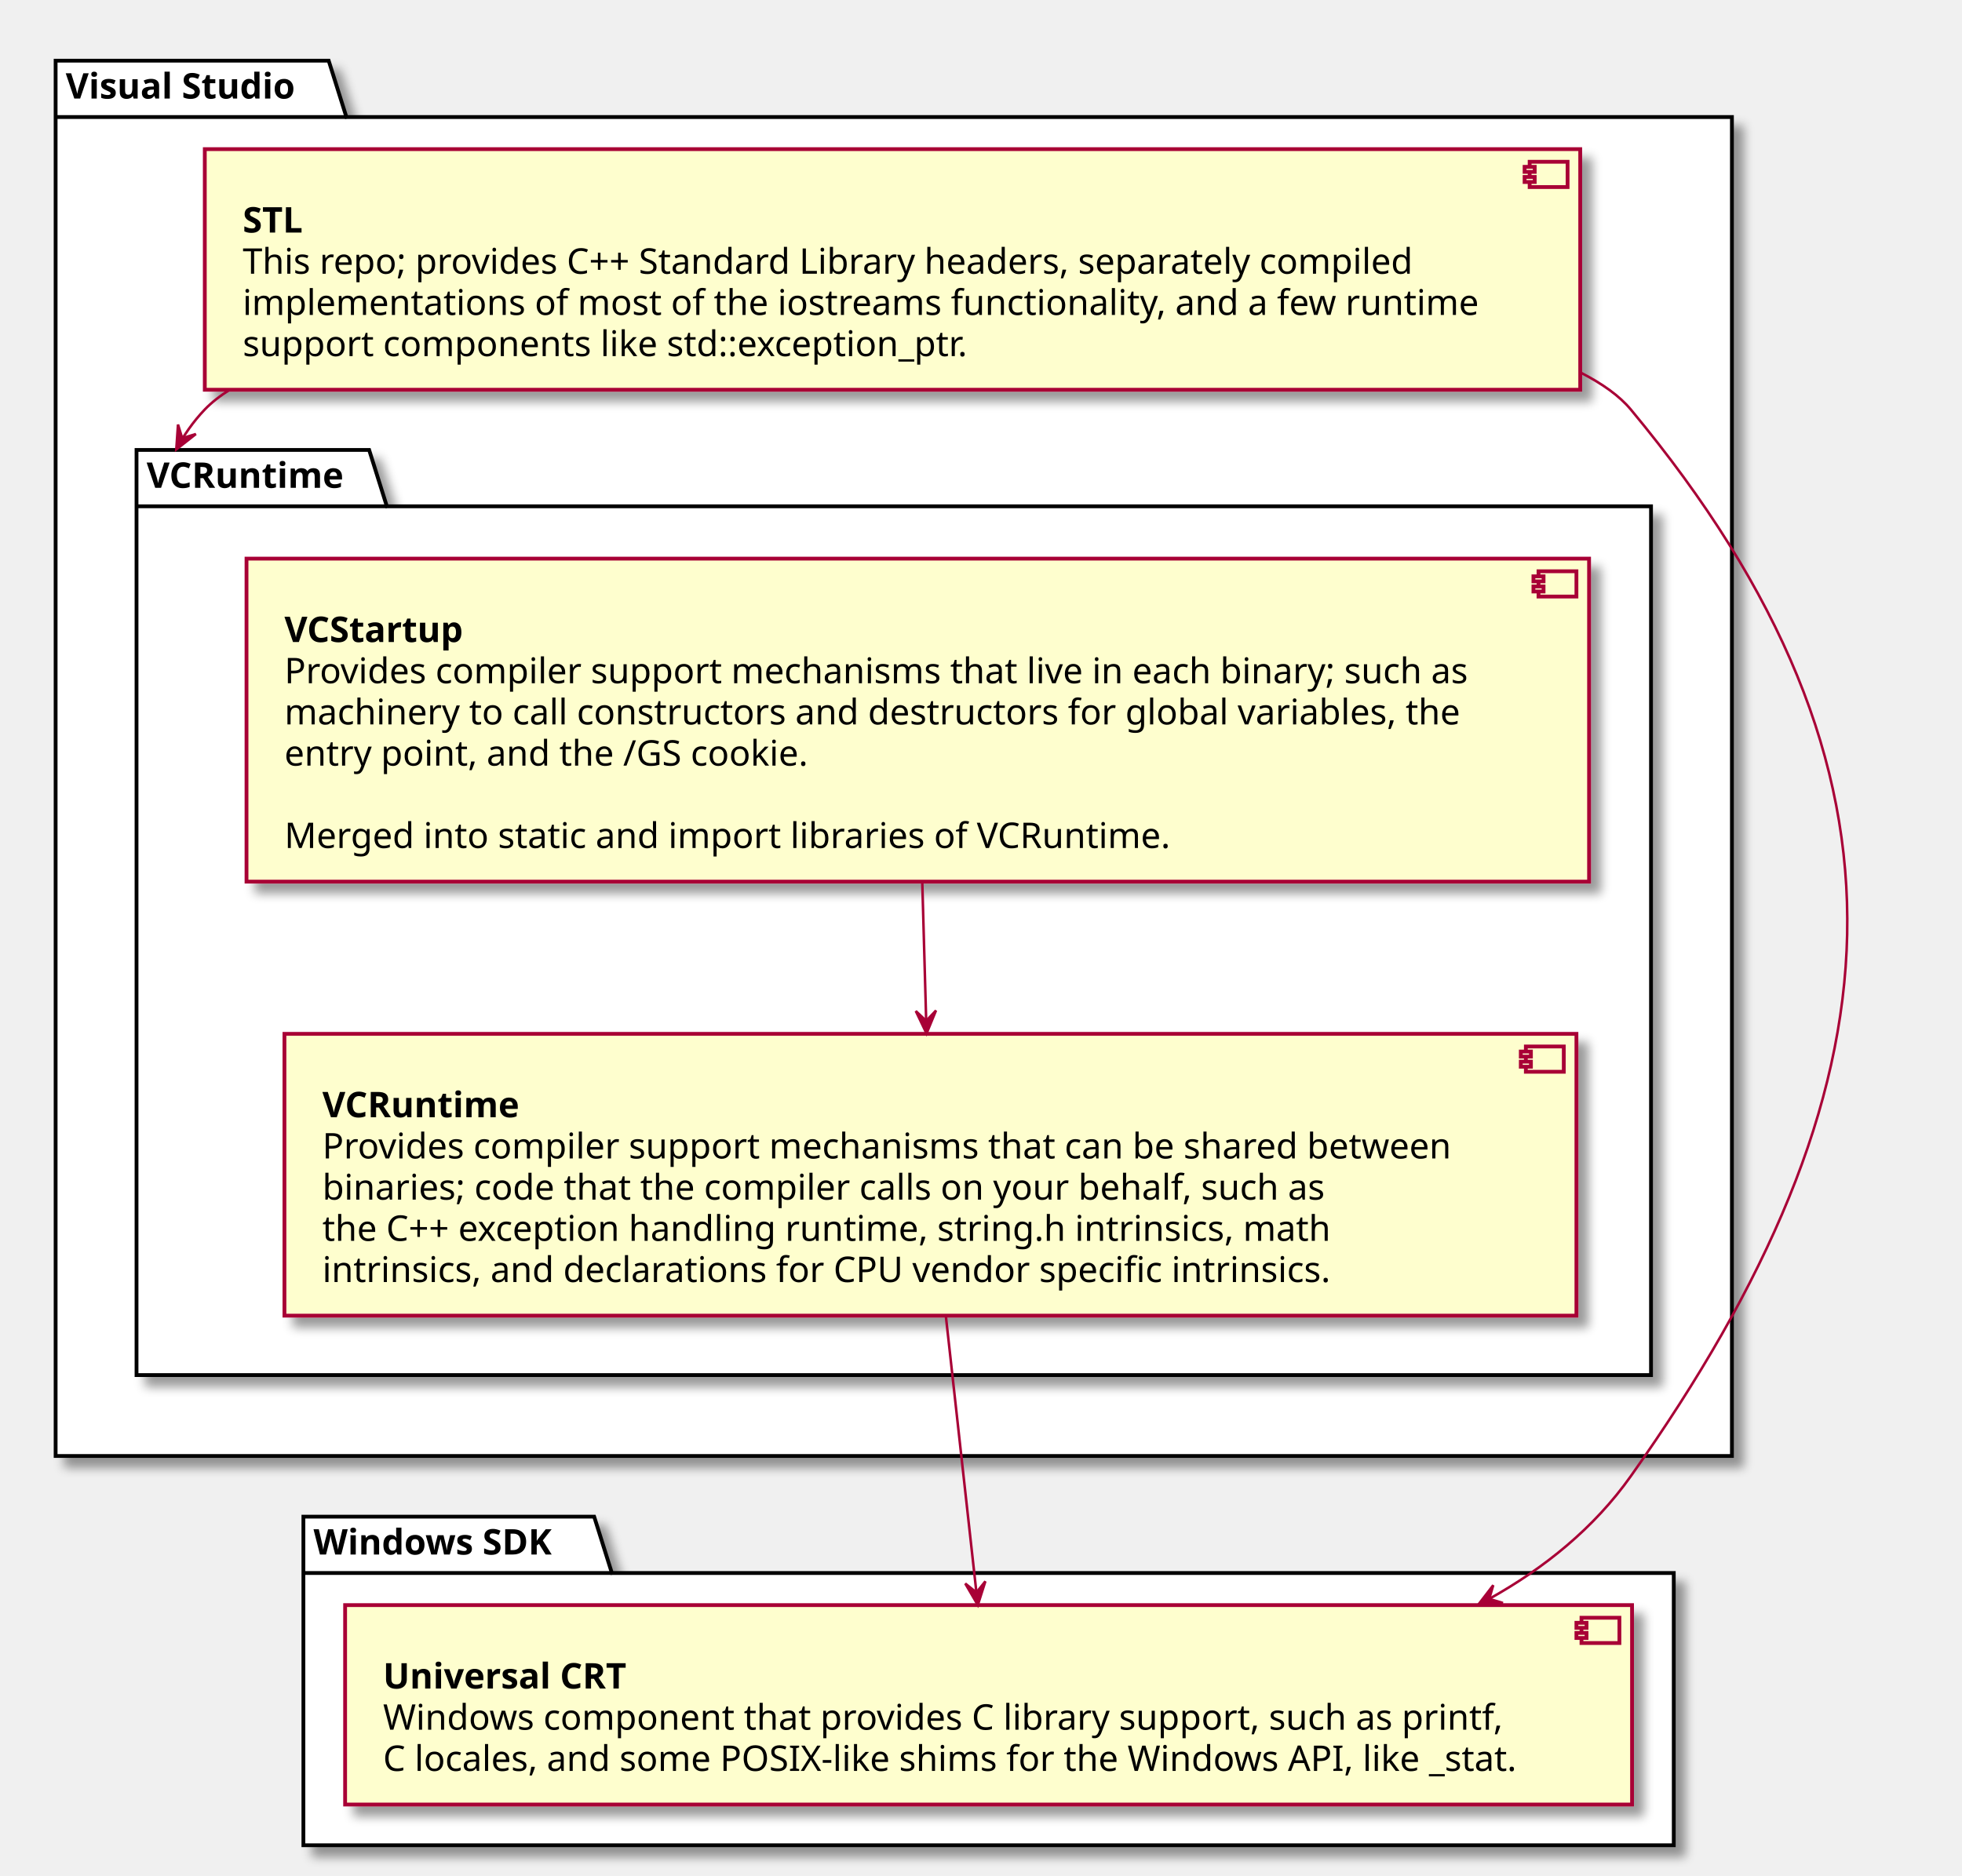
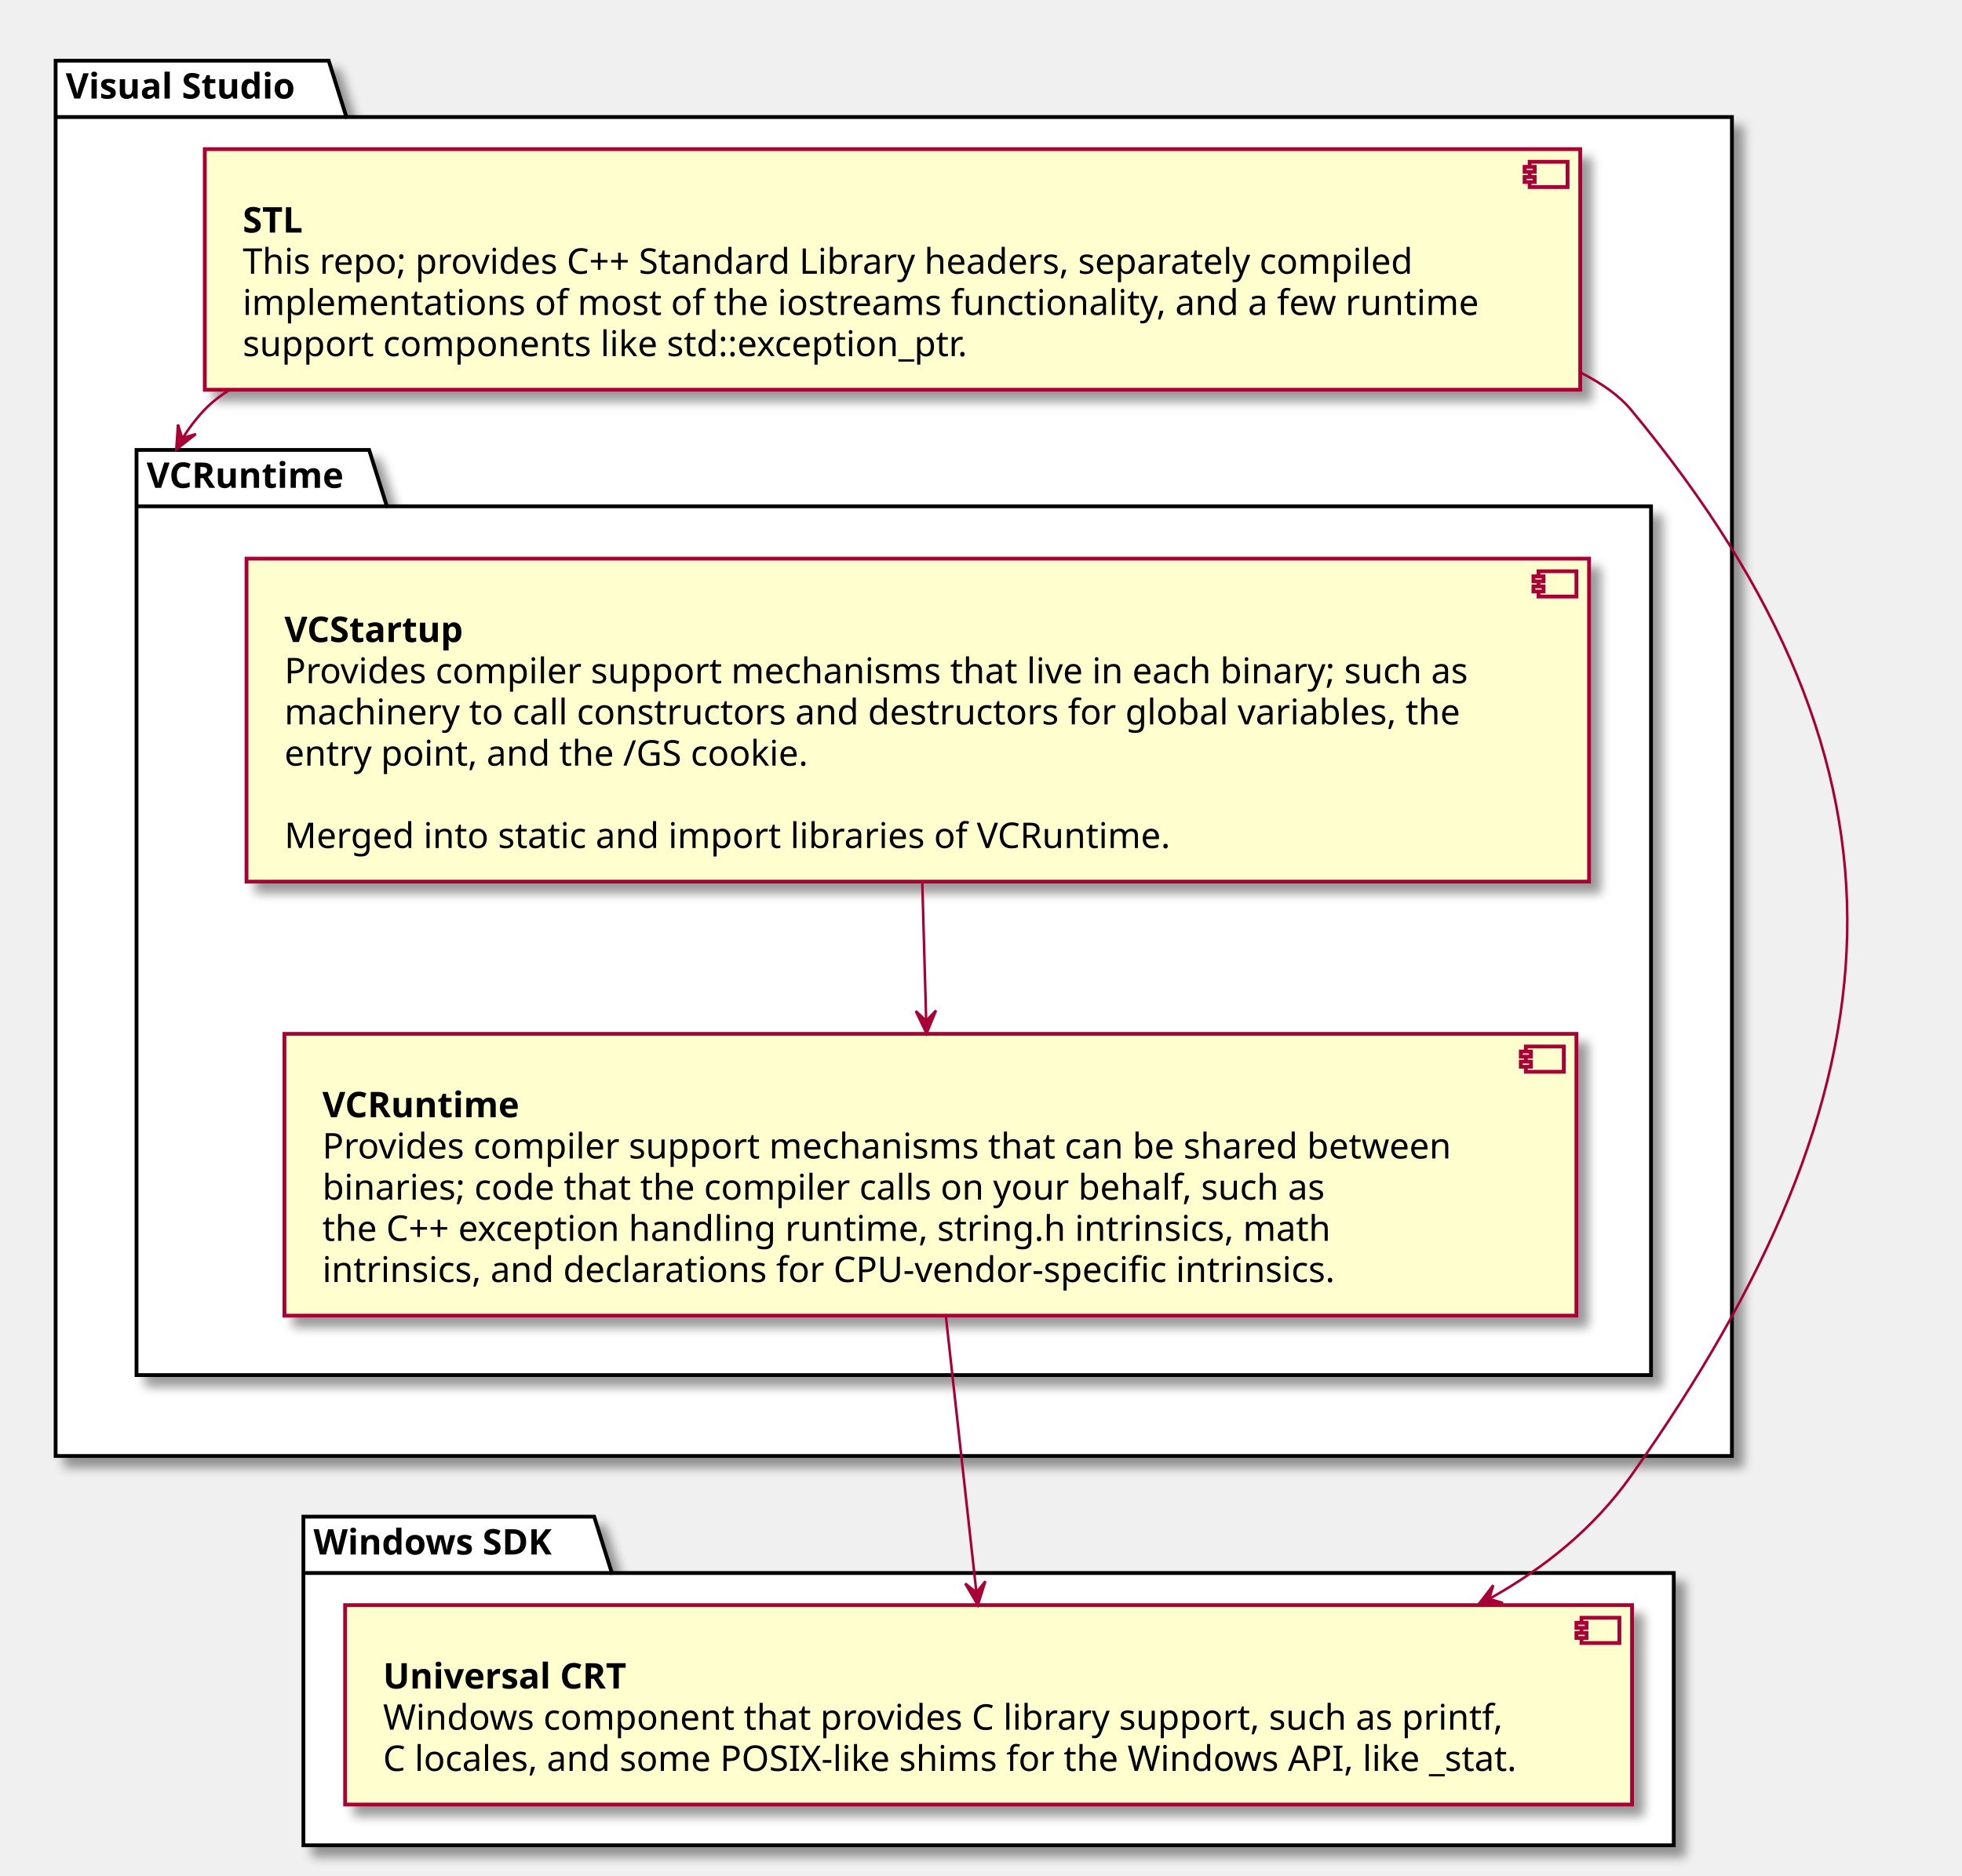
<svg xmlns="http://www.w3.org/2000/svg" contentScriptType="application/ecmascript" contentStyleType="text/css" height="742px" preserveAspectRatio="none" style="width:776px;height:742px;" version="1.1" viewBox="0 0 776 742" width="776px" zoomAndPan="magnify">
  <defs>
    <filter height="300%" id="f9plscsw16ptk" width="300%" x="-1" y="-1">
      <feGaussianBlur result="blurOut" stdDeviation="2.0" />
      <feColorMatrix in="blurOut" result="blurOut2" type="matrix" values="0 0 0 0 0 0 0 0 0 0 0 0 0 0 0 0 0 0 .4 0" />
      <feOffset dx="4.0" dy="4.0" in="blurOut2" result="blurOut3" />
      <feBlend in="SourceGraphic" in2="blurOut3" mode="normal" />
    </filter>
  </defs>
  <g>
    <polygon fill="#FFFFFF" filter="url(#f9plscsw16ptk)" points="22,24,130,24,137,46.297,685,46.297,685,576,22,576,22,24" style="stroke: #000000; stroke-width: 1.5;" />
    <line style="stroke: #000000; stroke-width: 1.5;" x1="22" x2="137" y1="46.297" y2="46.297" />
    <text fill="#000000" font-family="sans-serif" font-size="14" font-weight="bold" lengthAdjust="spacingAndGlyphs" textLength="102" x="26" y="38.995">Visual Studio</text>
    <polygon fill="#FFFFFF" filter="url(#f9plscsw16ptk)" points="54,178,146,178,153,200.297,653,200.297,653,544,54,544,54,178" style="stroke: #000000; stroke-width: 1.5;" />
    <line style="stroke: #000000; stroke-width: 1.5;" x1="54" x2="153" y1="200.297" y2="200.297" />
    <text fill="#000000" font-family="sans-serif" font-size="14" font-weight="bold" lengthAdjust="spacingAndGlyphs" textLength="86" x="58" y="192.995">VCRuntime</text>
    <polygon fill="#FFFFFF" filter="url(#f9plscsw16ptk)" points="120,600,235,600,242,622.297,662,622.297,662,730,120,730,120,600" style="stroke: #000000; stroke-width: 1.5;" />
    <line style="stroke: #000000; stroke-width: 1.5;" x1="120" x2="242" y1="622.297" y2="622.297" />
    <text fill="#000000" font-family="sans-serif" font-size="14" font-weight="bold" lengthAdjust="spacingAndGlyphs" textLength="109" x="124" y="614.995">Windows SDK</text>
    <rect fill="#FEFECE" filter="url(#f9plscsw16ptk)" height="95.188" style="stroke: #A80036; stroke-width: 1.5;" width="544" x="81" y="59" />
    <rect fill="#FEFECE" height="10" style="stroke: #A80036; stroke-width: 1.5;" width="15" x="605" y="64" />
    <rect fill="#FEFECE" height="2" style="stroke: #A80036; stroke-width: 1.5;" width="4" x="603" y="66" />
    <rect fill="#FEFECE" height="2" style="stroke: #A80036; stroke-width: 1.5;" width="4" x="603" y="70" />
    <text fill="#000000" font-family="sans-serif" font-size="14" font-weight="bold" lengthAdjust="spacingAndGlyphs" textLength="29" x="96" y="91.995">STL</text>
    <text fill="#000000" font-family="sans-serif" font-size="14" lengthAdjust="spacingAndGlyphs" textLength="492" x="96" y="108.292">This repo; provides C++ Standard Library headers, separately compiled</text>
    <text fill="#000000" font-family="sans-serif" font-size="14" lengthAdjust="spacingAndGlyphs" textLength="504" x="96" y="124.589">implementations of most of the iostreams functionality, and a few runtime</text>
    <text fill="#000000" font-family="sans-serif" font-size="14" lengthAdjust="spacingAndGlyphs" textLength="307" x="96" y="140.886">support components like std::exception_ptr.</text>
    <rect fill="#FEFECE" filter="url(#f9plscsw16ptk)" height="127.781" style="stroke: #A80036; stroke-width: 1.5;" width="531" x="97.5" y="221" />
    <rect fill="#FEFECE" height="10" style="stroke: #A80036; stroke-width: 1.5;" width="15" x="608.5" y="226" />
    <rect fill="#FEFECE" height="2" style="stroke: #A80036; stroke-width: 1.5;" width="4" x="606.5" y="228" />
    <rect fill="#FEFECE" height="2" style="stroke: #A80036; stroke-width: 1.5;" width="4" x="606.5" y="232" />
    <text fill="#000000" font-family="sans-serif" font-size="14" font-weight="bold" lengthAdjust="spacingAndGlyphs" textLength="80" x="112.5" y="253.995">VCStartup</text>
    <text fill="#000000" font-family="sans-serif" font-size="14" lengthAdjust="spacingAndGlyphs" textLength="491" x="112.5" y="270.292">Provides compiler support mechanisms that live in each binary; such as</text>
    <text fill="#000000" font-family="sans-serif" font-size="14" lengthAdjust="spacingAndGlyphs" textLength="483" x="112.5" y="286.589">machinery to call constructors and destructors for global variables, the</text>
    <text fill="#000000" font-family="sans-serif" font-size="14" lengthAdjust="spacingAndGlyphs" textLength="218" x="112.5" y="302.886">entry point, and the /GS cookie.</text>
    <text fill="#000000" font-family="sans-serif" font-size="14" lengthAdjust="spacingAndGlyphs" textLength="0" x="116.5" y="319.183" />
    <text fill="#000000" font-family="sans-serif" font-size="14" lengthAdjust="spacingAndGlyphs" textLength="361" x="112.5" y="335.479">Merged into static and import libraries of VCRuntime.</text>
    <rect fill="#FEFECE" filter="url(#f9plscsw16ptk)" height="111.484" style="stroke: #A80036; stroke-width: 1.5;" width="511" x="112.5" y="409" />
    <rect fill="#FEFECE" height="10" style="stroke: #A80036; stroke-width: 1.5;" width="15" x="603.5" y="414" />
    <rect fill="#FEFECE" height="2" style="stroke: #A80036; stroke-width: 1.5;" width="4" x="601.5" y="416" />
    <rect fill="#FEFECE" height="2" style="stroke: #A80036; stroke-width: 1.5;" width="4" x="601.5" y="420" />
    <text fill="#000000" font-family="sans-serif" font-size="14" font-weight="bold" lengthAdjust="spacingAndGlyphs" textLength="86" x="127.5" y="441.995">VCRuntime</text>
    <text fill="#000000" font-family="sans-serif" font-size="14" lengthAdjust="spacingAndGlyphs" textLength="471" x="127.5" y="458.292">Provides compiler support mechanisms that can be shared between</text>
    <text fill="#000000" font-family="sans-serif" font-size="14" lengthAdjust="spacingAndGlyphs" textLength="417" x="127.5" y="474.589">binaries; code that the compiler calls on your behalf, such as</text>
    <text fill="#000000" font-family="sans-serif" font-size="14" lengthAdjust="spacingAndGlyphs" textLength="421" x="127.5" y="490.886">the C++ exception handling runtime, string.h intrinsics, math</text>
-     <text fill="#000000" font-family="sans-serif" font-size="14" lengthAdjust="spacingAndGlyphs" textLength="415" x="127.5" y="507.183">intrinsics, and declarations for CPU vendor specific intrinsics.</text>
+     <text fill="#000000" font-family="sans-serif" font-size="14" lengthAdjust="spacingAndGlyphs" textLength="415" x="127.5" y="507.183">intrinsics, and declarations for CPU-vendor-specific intrinsics.</text>
    <rect fill="#FEFECE" filter="url(#f9plscsw16ptk)" height="78.891" style="stroke: #A80036; stroke-width: 1.5;" width="509" x="136.5" y="635" />
    <rect fill="#FEFECE" height="10" style="stroke: #A80036; stroke-width: 1.5;" width="15" x="625.5" y="640" />
    <rect fill="#FEFECE" height="2" style="stroke: #A80036; stroke-width: 1.5;" width="4" x="623.5" y="642" />
    <rect fill="#FEFECE" height="2" style="stroke: #A80036; stroke-width: 1.5;" width="4" x="623.5" y="646" />
    <text fill="#000000" font-family="sans-serif" font-size="14" font-weight="bold" lengthAdjust="spacingAndGlyphs" textLength="109" x="151.5" y="667.995">Universal CRT</text>
    <text fill="#000000" font-family="sans-serif" font-size="14" lengthAdjust="spacingAndGlyphs" textLength="461" x="151.5" y="684.292">Windows component that provides C library support, such as printf,</text>
    <text fill="#000000" font-family="sans-serif" font-size="14" lengthAdjust="spacingAndGlyphs" textLength="469" x="151.5" y="700.589">C locales, and some POSIX-like shims for the Windows API, like _stat.</text>
    <path d="M364.777,349.08 C365.275,366.779 365.816,385.969 366.309,403.485 " fill="none" id="VCStartup-&gt;VCRuntime" style="stroke: #A80036; stroke-width: 1.0;" />
    <polygon fill="#A80036" points="366.461,408.864,370.207,399.755,366.321,403.866,362.211,399.98,366.461,408.864" style="stroke: #A80036; stroke-width: 1.0;" />
    <path d="M625.262,147.453 C633.794,151.813 640.552,156.645 645,162 C764.839,306.276 753.366,430.919 645,584 C630.501,604.482 610.917,620.309 589.017,632.534 " fill="none" id="STL-&gt;UCRT" style="stroke: #A80036; stroke-width: 1.0;" />
    <polygon fill="#A80036" points="584.607,634.931,594.425,634.148,589,632.544,590.605,627.119,584.607,634.931" style="stroke: #A80036; stroke-width: 1.0;" />
    <path d="M91.081,154.051 C87.059,156.57 83.665,159.217 81,162 C78.665,164.438 76.545,167.038 74.623,169.771 C73.662,171.138 72.751,172.537 71.886,173.966 C71.454,174.681 71.034,175.403 70.625,176.131 C70.421,176.496 70.219,176.862 70.02,177.23 C69.921,177.414 69.823,177.598 69.725,177.783 " fill="none" id="STL-&gt;VCRuntimePackage" style="stroke: #A80036; stroke-width: 1.0;" />
    <polygon fill="#A80036" points="69.725,177.783,77.474,171.704,72.066,173.365,70.405,167.957,69.725,177.783" style="stroke: #A80036; stroke-width: 1.0;" />
    <path d="M374.043,520.15 C377.833,554.425 382.653,598.011 386.184,629.948 " fill="none" id="VCRuntime-&gt;UCRT" style="stroke: #A80036; stroke-width: 1.0;" />
    <polygon fill="#A80036" points="386.74,634.971,389.728,625.586,386.191,630.001,381.776,626.464,386.74,634.971" style="stroke: #A80036; stroke-width: 1.0;" />
  </g>
</svg>
